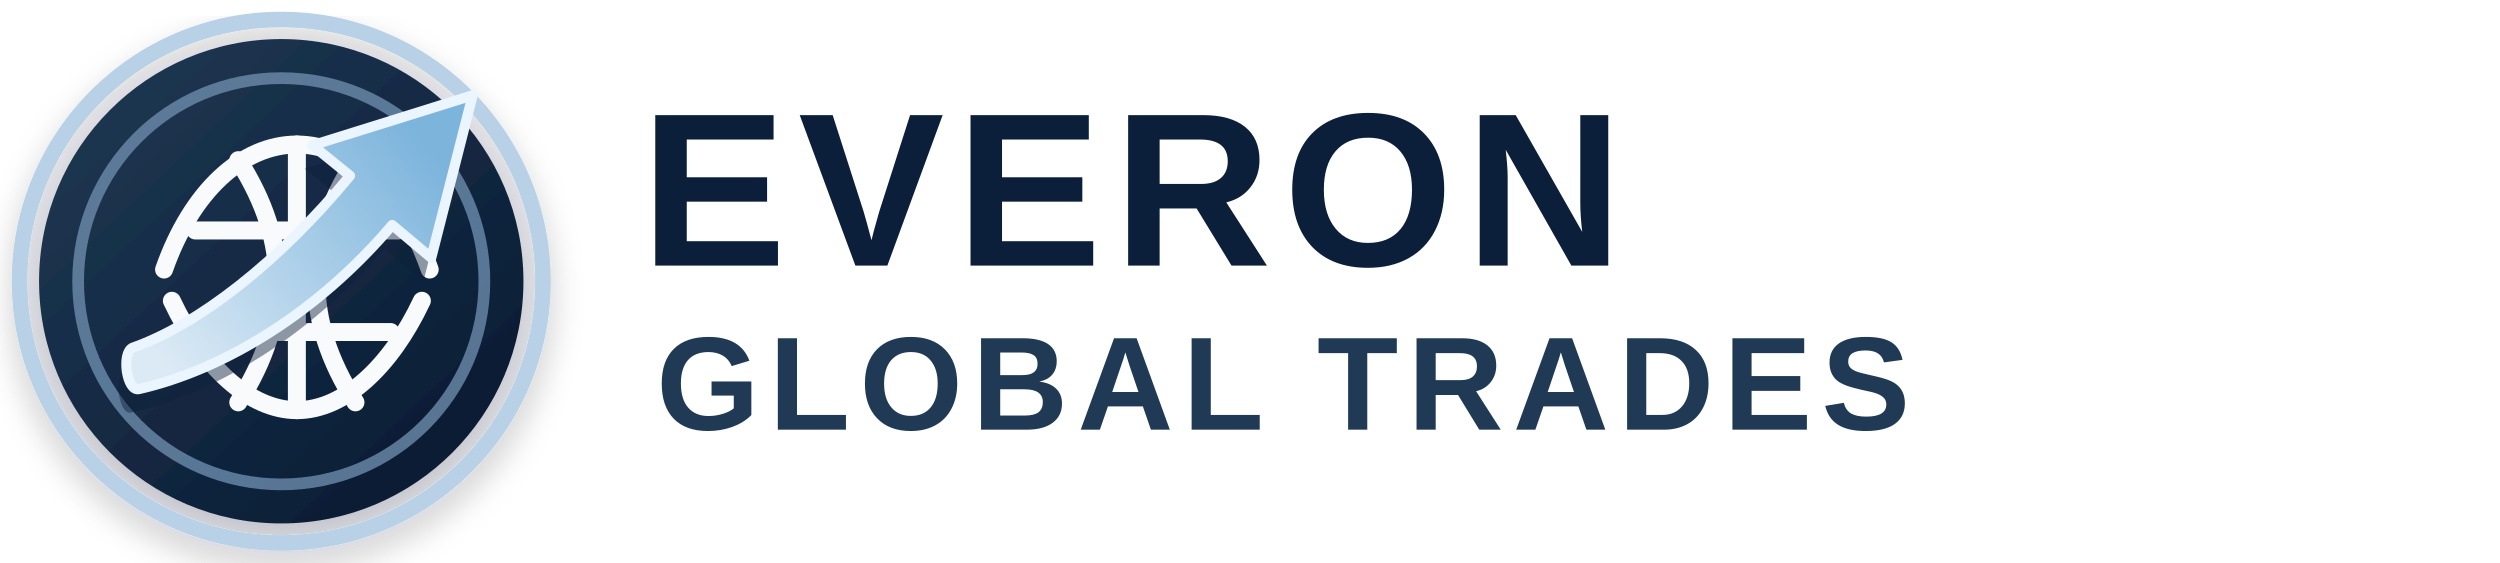
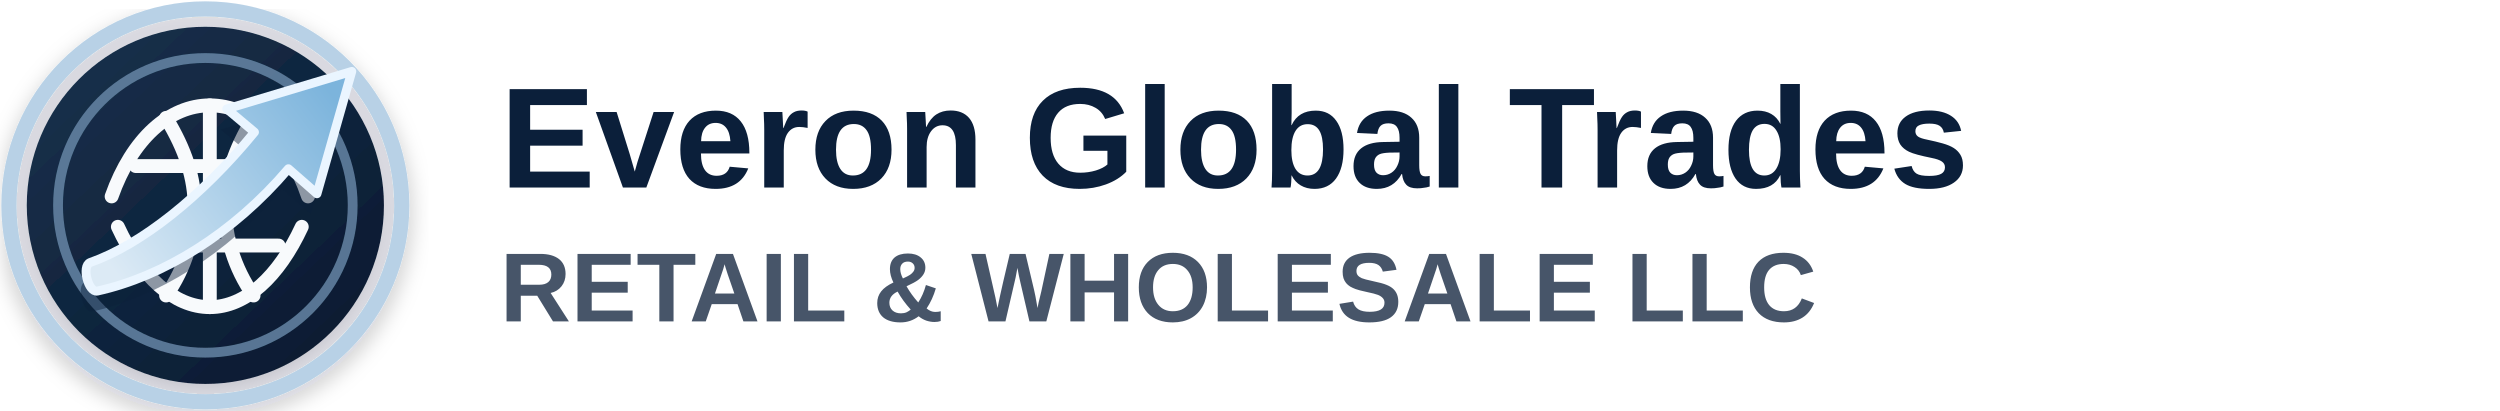
- <svg xmlns="http://www.w3.org/2000/svg" width="320" height="72" viewBox="0 0 320 72" fill="none">
+ <svg xmlns="http://www.w3.org/2000/svg" width="280" height="46" viewBox="0 0 280 46" fill="none">
  <defs>
-     <linearGradient id="emblemFill" x1="6" y1="5" x2="66" y2="69" gradientUnits="userSpaceOnUse">
-       <stop stop-color="#203A56" />
+     <linearGradient id="emblemFill" x1="4" y1="3" x2="44" y2="45" gradientUnits="userSpaceOnUse">
+       <stop stop-color="#18324D" />
      <stop offset="1" stop-color="#07172D" />
    </linearGradient>
-     <linearGradient id="arrowFill" x1="22" y1="48" x2="56" y2="20" gradientUnits="userSpaceOnUse">
+     <linearGradient id="arrowFill" x1="14" y1="32" x2="39" y2="13" gradientUnits="userSpaceOnUse">
      <stop stop-color="#DCEAF5" />
      <stop offset="1" stop-color="#7CB4DC" />
    </linearGradient>
-     <filter id="softShadow" x="0" y="0" width="76" height="76" filterUnits="userSpaceOnUse" color-interpolation-filters="sRGB">
-       <feDropShadow dx="0" dy="2" stdDeviation="2" flood-color="#020617" flood-opacity="0.25" />
+     <filter id="softShadow" x="0" y="0" width="48" height="48" filterUnits="userSpaceOnUse" color-interpolation-filters="sRGB">
+       <feDropShadow dx="0" dy="1" stdDeviation="1.2" flood-color="#020617" flood-opacity="0.25" />
    </filter>
  </defs>
  <g filter="url(#softShadow)">
-     <circle cx="36" cy="36" r="31" fill="url(#emblemFill)" />
-     <circle cx="36" cy="36" r="33.5" stroke="#B8D1E6" stroke-width="2" />
-     <circle cx="36" cy="36" r="26" stroke="#6B8BAB" stroke-width="1.5" opacity="0.8" />
+     <circle cx="23" cy="23" r="20" fill="url(#emblemFill)" />
+     <circle cx="23" cy="23" r="22" stroke="#B8D1E6" stroke-width="1.7" />
+     <circle cx="23" cy="23" r="16.5" stroke="#6B8BAB" stroke-width="1.1" opacity="0.8" />
  </g>
-   <g stroke="#F8FAFC" stroke-width="2.3" stroke-linecap="round" stroke-linejoin="round">
-     <path d="M21 34.5C24.5 24.5 31 18.5 38 18.5C45 18.5 51.5 24.5 55 34.5" />
-     <path d="M22 38.5C26 47 32 52.5 38 52.5C44 52.5 50 47 54 38.5" />
-     <path d="M38 18.5V52.5" />
-     <path d="M25 29.5H51" />
-     <path d="M26 42.5H50" />
-     <path d="M30.5 20.5C34 26 35.5 31 35.5 36C35.5 41 34 46 30.5 51.5" />
-     <path d="M45.5 20.5C42 26 40.5 31 40.5 36C40.5 41 42 46 45.5 51.5" />
+   <g stroke="#F8FAFC" stroke-width="1.55" stroke-linecap="round" stroke-linejoin="round">
+     <path d="M12.5 22C14.8 15.5 19 11.8 23.5 11.8C28.1 11.8 32.3 15.5 34.5 22" />
+     <path d="M13.2 25.4C15.8 31 19.5 34.4 23.5 34.4C27.5 34.4 31.2 31 33.8 25.4" />
+     <path d="M23.5 11.8V34.4" />
+     <path d="M15.2 18.6H31.8" />
+     <path d="M15.8 27.5H31.2" />
+     <path d="M18.6 13.2C20.8 16.8 21.8 20 21.8 23.2C21.8 26.4 20.8 30 18.6 33.1" />
+     <path d="M28.4 13.2C26.2 16.8 25.2 20 25.2 23.2C25.2 26.4 26.2 30 28.4 33.1" />
  </g>
-   <path d="M16 47.5C24.5 44.5 34.8 36.4 43.8 25.5L39 21.6L59.5 15.2L54.2 36L49.2 31.8C39.7 43 27.7 50.3 16.8 52.8C15.2 53.2 14.5 48.1 16 47.5Z" fill="#0B1F3A" opacity="0.45" />
-   <path d="M17 44.5C25.5 41.5 35.8 33.4 44.8 22.5L40 18.6L60.5 12.2L55.2 33L50.2 28.8C40.7 40 28.7 47.3 17.8 49.8C16.2 50.2 15.5 45.1 17 44.5Z" fill="url(#arrowFill)" stroke="#EAF5FF" stroke-width="1.3" stroke-linejoin="round" />
-   <text x="82" y="34" fill="#0B1F3A" font-family="Arial, Helvetica, sans-serif" font-size="28" font-weight="800" letter-spacing="1.5">EVERON</text>
-   <text x="84" y="55" fill="#203A56" font-family="Arial, Helvetica, sans-serif" font-size="17" font-weight="800" letter-spacing="1.2">GLOBAL TRADES</text>
+   <path d="M9.5 31.6C15.1 29.6 21.8 24.2 27.8 17.1L24.7 14.5L38.7 10.4L34.8 24L31.6 21.2C25.4 28.5 17.6 33.3 10.3 34.9C9.3 35.1 8.5 32 9.5 31.6Z" fill="#0B1F3A" opacity="0.45" />
+   <path d="M10.1 29.4C15.8 27.4 22.6 22 28.5 14.8L25.4 12.2L39.4 8L35.5 21.7L32.3 18.9C26.1 26.2 18.2 31 10.9 32.6C9.9 32.8 9.1 29.8 10.1 29.4Z" fill="url(#arrowFill)" stroke="#EAF5FF" stroke-width="1" stroke-linejoin="round" />
+   <text x="56" y="21" fill="#0B1F3A" font-family="Arial, Helvetica, sans-serif" font-size="16" font-weight="700">Everon Global Trades</text>
+   <text x="56" y="36" fill="#475569" font-family="Arial, Helvetica, sans-serif" font-size="11" font-weight="600">RETAIL &amp; WHOLESALE LLC</text>
</svg>
